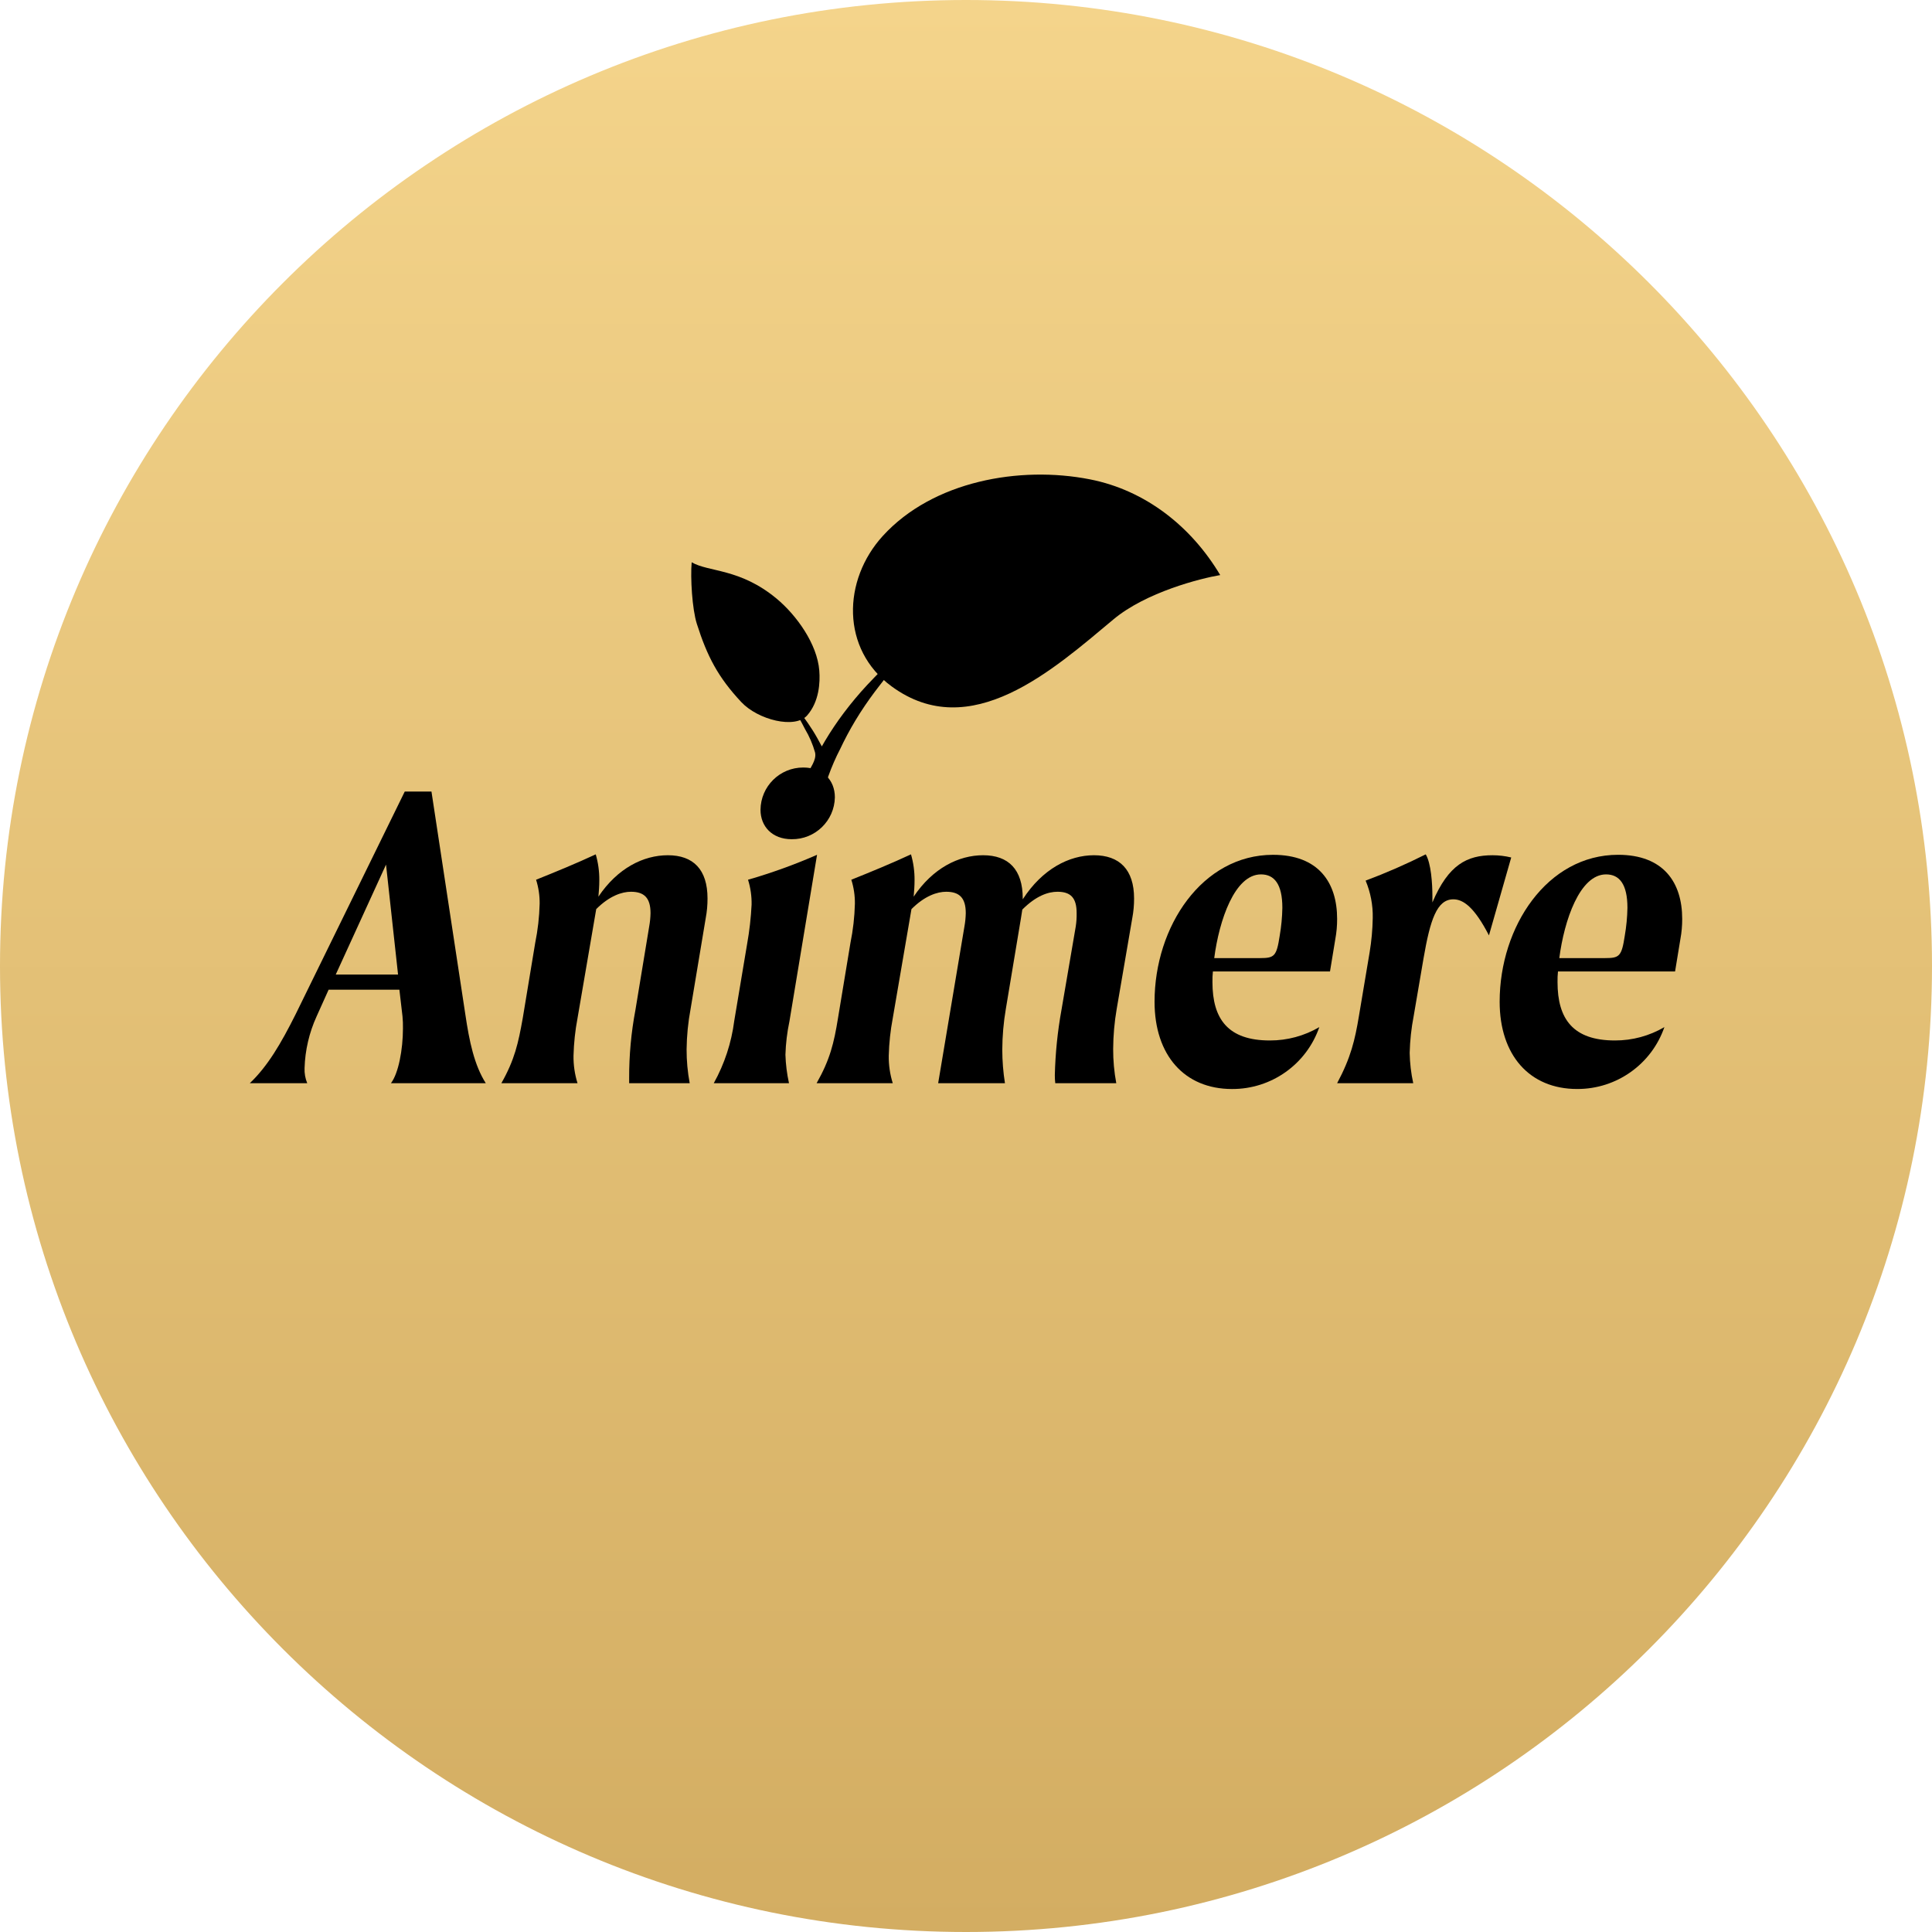
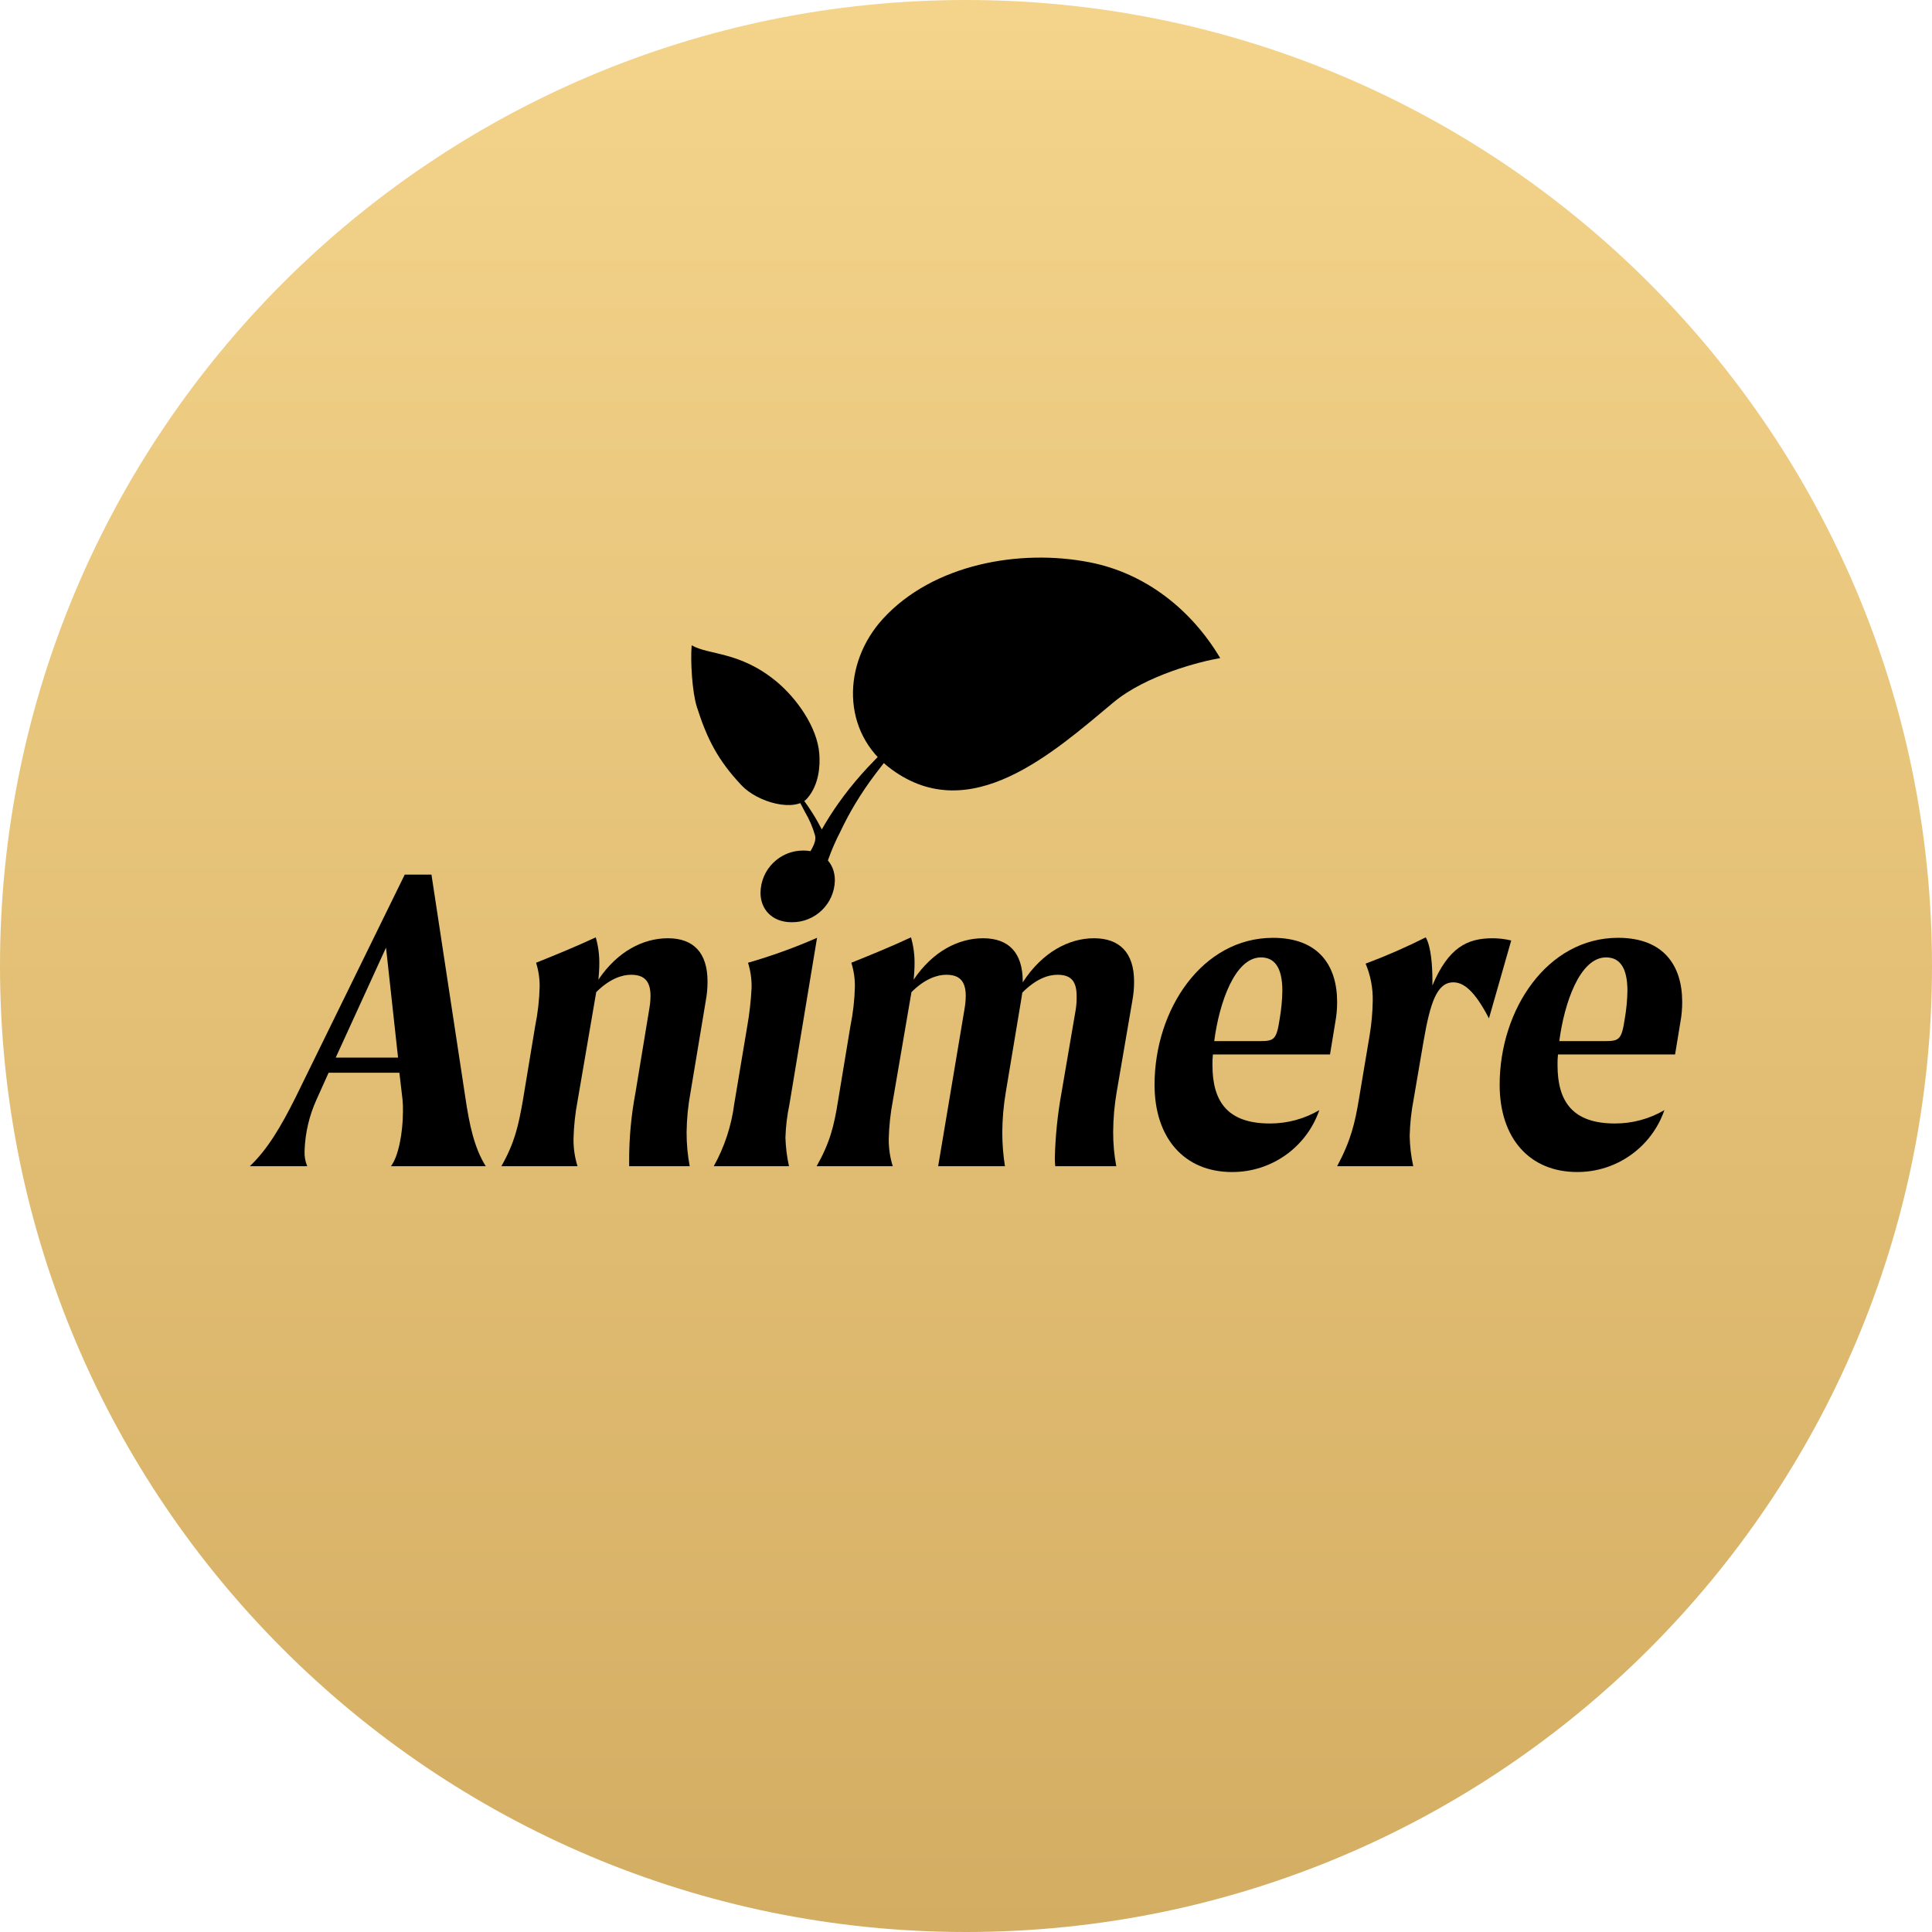
<svg xmlns="http://www.w3.org/2000/svg" viewBox="0 0 512 512">
  <defs>
    <linearGradient id="a" x1="256" y1="512" x2="256" gradientUnits="userSpaceOnUse">
      <stop offset="0" stop-color="#d3ad62" />
      <stop offset="0.999" stop-color="#f4d48b" />
    </linearGradient>
  </defs>
  <circle cx="256" cy="256" r="256" fill="url(#a)" />
-   <path d="M103.6,287.062c2.006-2.6,3.186-8.968,3.186-14.513a27.71,27.71,0,0,0-.118-3.186l-.826-7.08H87.085l-3.186,7.08a35.63,35.63,0,0,0-3.186,13.688,9.4,9.4,0,0,0,.708,4.011H66.2c4.72-4.483,8.26-10.5,12.154-18.289l28.909-59h7.08l8.968,59c1.062,7.2,2.359,13.451,5.427,18.289Zm1.888-28.79-3.186-29.145L88.973,258.272Z" />
-   <path d="M187.5,238.094a27.378,27.378,0,0,1-.472,5.192l-4.011,24.071a62.147,62.147,0,0,0-1.062,10.737,47.837,47.837,0,0,0,.825,8.968H166.733v-1.416a95.31,95.31,0,0,1,1.652-17.935l3.658-22.183a22.251,22.251,0,0,0,.354-3.54c0-4.012-1.652-5.664-5.192-5.664-2.36,0-5.664,1.062-9.2,4.6l-4.956,28.909a61.876,61.876,0,0,0-1.062,9.912,23.362,23.362,0,0,0,1.062,7.315H132.868c3.54-6.254,4.484-10.619,5.664-17.227l3.3-19.941a59.529,59.529,0,0,0,1.18-10.384,20.368,20.368,0,0,0-.944-6.372c5.31-2.124,10.738-4.365,15.811-6.725a23.976,23.976,0,0,1,.944,6.844c0,1.533-.118,3.067-.236,4.365,5.074-7.551,11.918-10.973,18.408-10.973C183.725,226.649,187.5,230.425,187.5,238.094Z" />
-   <path d="M194.582,270.543,198,250.13a82.353,82.353,0,0,0,1.18-10.384,20.832,20.832,0,0,0-.944-6.608,147.245,147.245,0,0,0,18.29-6.607l-7.316,44.13a50,50,0,0,0-1.062,8.849,40.9,40.9,0,0,0,.944,7.552H189.153A45.954,45.954,0,0,0,194.582,270.543Zm6.961-55.93A11.306,11.306,0,0,1,212.871,203.4c5.191,0,8.378,3.3,8.378,7.905A11.311,11.311,0,0,1,209.8,222.4C204.611,222.4,201.543,218.979,201.543,214.613Z" />
-   <path d="M300.542,238.094a27.3,27.3,0,0,1-.472,5.192l-4.13,24.071A64.693,64.693,0,0,0,295,277.976a48.187,48.187,0,0,0,.826,9.086H279.657a18,18,0,0,1-.118-2.124,112.181,112.181,0,0,1,1.77-17.344l3.776-22.066a20.466,20.466,0,0,0,.235-3.54c0-4.012-1.533-5.664-5.073-5.664-2.478,0-5.664,1.062-9.322,4.72l-.354,2.242-4.011,24.071a66.181,66.181,0,0,0-.945,10.856,57.171,57.171,0,0,0,.708,8.849h-17.7l6.962-41.534a22.352,22.352,0,0,0,.353-3.54c0-4.012-1.652-5.664-5.191-5.664-2.36,0-5.664,1.062-9.2,4.6l-4.956,28.909a61.876,61.876,0,0,0-1.062,9.912,23.362,23.362,0,0,0,1.062,7.315H216.411c3.54-6.254,4.6-10.619,5.664-17.227l3.3-19.941a59.529,59.529,0,0,0,1.18-10.384,20.368,20.368,0,0,0-.944-6.372c5.31-2.124,10.738-4.365,15.811-6.725a23.976,23.976,0,0,1,.944,6.844c0,1.533-.118,3.067-.236,4.365,5.074-7.551,11.918-10.973,18.407-10.973,6.727,0,10.5,3.776,10.5,11.445v.236c5.192-8.024,12.271-11.681,18.88-11.681C296.648,226.649,300.542,230.425,300.542,238.094Z" />
-   <path d="M354.352,243.522a28.585,28.585,0,0,1-.473,5.31l-1.415,8.614H321.431a22.547,22.547,0,0,0-.119,2.832c0,9.793,4.13,15.457,15.222,15.457a25.765,25.765,0,0,0,13.1-3.54A24.366,24.366,0,0,1,326.5,288.6c-12.625,0-20.531-8.967-20.531-23.127,0-19.941,12.626-38.938,31.387-38.938C349.4,226.531,354.352,233.846,354.352,243.522Zm-14.514-2.95c0-6.253-2.124-8.85-5.664-8.85-6.962,0-11.092,12.154-12.39,22.184h12.154c3.776,0,4.366-.472,5.192-5.9A48.464,48.464,0,0,0,339.838,240.572Z" />
-   <path d="M400.488,227.239l-5.9,20.649c-3.895-7.552-6.844-9.558-9.441-9.558-4.365,0-6.135,5.428-7.905,15.694l-2.6,15.221a59.141,59.141,0,0,0-1.062,9.794,40.988,40.988,0,0,0,.944,8.023H354.352c3.658-6.843,4.719-11.445,5.782-17.817l2.832-16.873a61.883,61.883,0,0,0,.825-9.086,24.282,24.282,0,0,0-1.888-9.912,161.847,161.847,0,0,0,15.93-6.961c1.416,2.36,1.77,7.669,1.77,11.209v1.534c4.248-10.029,9.2-12.507,15.929-12.507A21.13,21.13,0,0,1,400.488,227.239Z" />
-   <path d="M445.8,243.522a28.5,28.5,0,0,1-.473,5.31l-1.415,8.614H412.88a22.737,22.737,0,0,0-.118,2.832c0,9.793,4.13,15.457,15.221,15.457a25.765,25.765,0,0,0,13.1-3.54,24.365,24.365,0,0,1-23.128,16.4c-12.625,0-20.531-8.967-20.531-23.127,0-19.941,12.626-38.938,31.388-38.938C440.845,226.531,445.8,233.846,445.8,243.522Zm-14.514-2.95c0-6.253-2.124-8.85-5.664-8.85-6.962,0-11.092,12.154-12.39,22.184h12.154c3.776,0,4.366-.472,5.192-5.9A48.464,48.464,0,0,0,431.287,240.572Z" />
-   <path d="M246.928,165.939a28.077,28.077,0,0,0-4.715,3.19,69.062,69.062,0,0,0-5.905,5.586l-3.162,3.332-1.639,1.7c-.563.578-1.119,1.159-1.676,1.757a92.169,92.169,0,0,0-6.226,7.438,82.713,82.713,0,0,0-4.914,7.311c-.318.532-.618,1.051-.9,1.552-.326-.609-.724-1.344-1.183-2.171-3.06-5.51-7.25-10.005-10.8-15.211,2.515,4.177,5.357,8.472,7.526,12.781a26.061,26.061,0,0,1,2.672,6.224c.434,2.114-1.382,3.991-2.1,6.011-.376,1.079-1.963,3.711-1.127,4.815.548.718,2.315.42,3.049.186,1.948-.629,3.132-2.952,3.692-4.749a58.46,58.46,0,0,1,3.181-7.295c1.072-2.281,2.4-4.812,3.952-7.4a91.374,91.374,0,0,1,5.245-7.76c.472-.632.959-1.265,1.439-1.874l1.47-1.887,2.783-3.64a69.686,69.686,0,0,1,5.184-6.08,28.07,28.07,0,0,1,4.267-3.612,17.393,17.393,0,0,1,1.83-1.08A15.776,15.776,0,0,0,246.928,165.939Z" />
-   <path d="M183.3,149.009c-.36,4.107.125,12.4,1.371,16.32,2.74,8.606,5.6,14.125,11.775,20.723,4.446,4.742,14.259,7.186,17.455,3.548s3.473-8.759,3.221-11.879c-.556-7.066-6.028-14.679-11.319-19.082C196.05,150.551,187.823,151.655,183.3,149.009Z" />
-   <path d="M323.368,152.4c-7.633-12.828-19.769-22.478-34.542-25.371-18.614-3.657-41.606.466-54.856,14.98-10.725,11.751-11.147,30.043,2.347,39.911,20.872,15.262,42.726-4.387,58.751-17.771C303.712,156.928,318.13,153.285,323.368,152.4Z" />
+   <path d="M103.6,309.062c2.006-2.6,3.186-8.968,3.186-14.513a27.71,27.71,0,0,0-.118-3.186l-.826-7.08H87.085l-3.186,7.08a35.63,35.63,0,0,0-3.186,13.688,9.4,9.4,0,0,0,.708,4.011H66.2c4.72-4.483,8.26-10.5,12.154-18.289l28.909-59h7.08l8.968,59c1.062,7.2,2.359,13.451,5.427,18.289Zm1.888-28.79-3.186-29.145L88.973,280.272Z" />
+   <path d="M187.5,260.094a27.378,27.378,0,0,1-.472,5.192l-4.011,24.071a62.147,62.147,0,0,0-1.062,10.737,47.837,47.837,0,0,0,.825,8.968H166.733v-1.416a95.31,95.31,0,0,1,1.652-17.935l3.658-22.183a22.251,22.251,0,0,0,.354-3.54c0-4.012-1.652-5.664-5.192-5.664-2.36,0-5.664,1.062-9.2,4.6l-4.956,28.909a61.876,61.876,0,0,0-1.062,9.912,23.362,23.362,0,0,0,1.062,7.315H132.868c3.54-6.254,4.484-10.619,5.664-17.227l3.3-19.941a59.529,59.529,0,0,0,1.18-10.384,20.368,20.368,0,0,0-.944-6.372c5.31-2.124,10.738-4.365,15.811-6.725a23.976,23.976,0,0,1,.944,6.844c0,1.533-.118,3.067-.236,4.365,5.074-7.551,11.918-10.973,18.408-10.973C183.725,248.649,187.5,252.425,187.5,260.094Z" />
+   <path d="M194.582,292.543,198,272.13a82.353,82.353,0,0,0,1.18-10.384,20.832,20.832,0,0,0-.944-6.608,147.245,147.245,0,0,0,18.29-6.607l-7.316,44.13a50,50,0,0,0-1.062,8.849,40.9,40.9,0,0,0,.944,7.552H189.153A45.954,45.954,0,0,0,194.582,292.543Zm6.961-55.93A11.306,11.306,0,0,1,212.871,225.4c5.191,0,8.378,3.3,8.378,7.905A11.311,11.311,0,0,1,209.8,244.4C204.611,244.4,201.543,240.979,201.543,236.613Z" />
+   <path d="M300.542,260.094a27.3,27.3,0,0,1-.472,5.192l-4.13,24.071A64.693,64.693,0,0,0,295,299.976a48.187,48.187,0,0,0,.826,9.086H279.657a18,18,0,0,1-.118-2.124,112.181,112.181,0,0,1,1.77-17.344l3.776-22.066a20.466,20.466,0,0,0,.235-3.54c0-4.012-1.533-5.664-5.073-5.664-2.478,0-5.664,1.062-9.322,4.72l-.354,2.242-4.011,24.071a66.181,66.181,0,0,0-.945,10.856,57.171,57.171,0,0,0,.708,8.849h-17.7l6.962-41.534a22.352,22.352,0,0,0,.353-3.54c0-4.012-1.652-5.664-5.191-5.664-2.36,0-5.664,1.062-9.2,4.6l-4.956,28.909a61.876,61.876,0,0,0-1.062,9.912,23.362,23.362,0,0,0,1.062,7.315H216.411c3.54-6.254,4.6-10.619,5.664-17.227l3.3-19.941a59.529,59.529,0,0,0,1.18-10.384,20.368,20.368,0,0,0-.944-6.372c5.31-2.124,10.738-4.365,15.811-6.725a23.976,23.976,0,0,1,.944,6.844c0,1.533-.118,3.067-.236,4.365,5.074-7.551,11.918-10.973,18.407-10.973,6.727,0,10.5,3.776,10.5,11.445v.236c5.192-8.024,12.271-11.681,18.88-11.681C296.648,248.649,300.542,252.425,300.542,260.094Z" />
+   <path d="M354.352,265.522a28.585,28.585,0,0,1-.473,5.31l-1.415,8.614H321.431a22.547,22.547,0,0,0-.119,2.832c0,9.793,4.13,15.457,15.222,15.457a25.765,25.765,0,0,0,13.1-3.54A24.366,24.366,0,0,1,326.5,310.6c-12.625,0-20.531-8.967-20.531-23.127,0-19.941,12.626-38.938,31.387-38.938C349.4,248.531,354.352,255.846,354.352,265.522Zm-14.514-2.95c0-6.253-2.124-8.85-5.664-8.85-6.962,0-11.092,12.154-12.39,22.184h12.153c3.777,0,4.367-.472,5.193-5.9A48.464,48.464,0,0,0,339.838,262.572Z" />
+   <path d="M400.488,249.239l-5.9,20.649c-3.895-7.552-6.844-9.558-9.441-9.558-4.365,0-6.135,5.428-7.905,15.694l-2.6,15.221a59.141,59.141,0,0,0-1.062,9.794,40.988,40.988,0,0,0,.944,8.023H354.352c3.658-6.843,4.719-11.445,5.782-17.817l2.832-16.873a62.021,62.021,0,0,0,.825-9.086,24.282,24.282,0,0,0-1.888-9.912,161.847,161.847,0,0,0,15.93-6.961c1.416,2.36,1.77,7.669,1.77,11.209v1.534c4.248-10.029,9.2-12.507,15.929-12.507A21.13,21.13,0,0,1,400.488,249.239Z" />
+   <path d="M445.8,265.522a28.5,28.5,0,0,1-.473,5.31l-1.415,8.614H412.88a22.737,22.737,0,0,0-.118,2.832c0,9.793,4.13,15.457,15.221,15.457a25.765,25.765,0,0,0,13.1-3.54,24.365,24.365,0,0,1-23.128,16.4c-12.625,0-20.531-8.967-20.531-23.127,0-19.941,12.626-38.938,31.388-38.938C440.845,248.531,445.8,255.846,445.8,265.522Zm-14.514-2.95c0-6.253-2.124-8.85-5.664-8.85-6.962,0-11.092,12.154-12.39,22.184h12.154c3.776,0,4.366-.472,5.192-5.9A48.464,48.464,0,0,0,431.287,262.572Z" />
+   <path d="M246.928,187.939a28.077,28.077,0,0,0-4.715,3.19,69.062,69.062,0,0,0-5.905,5.586l-3.162,3.332-1.639,1.7c-.563.578-1.119,1.159-1.676,1.757a92.169,92.169,0,0,0-6.226,7.438,82.713,82.713,0,0,0-4.914,7.311c-.318.532-.618,1.051-.9,1.552-.326-.609-.724-1.344-1.183-2.171-3.06-5.51-7.25-10.005-10.8-15.211,2.515,4.177,5.357,8.472,7.526,12.781a26.061,26.061,0,0,1,2.672,6.224c.434,2.114-1.382,3.991-2.1,6.011-.376,1.079-1.963,3.711-1.127,4.815.548.718,2.315.42,3.049.186,1.948-.629,3.132-2.952,3.692-4.749a58.46,58.46,0,0,1,3.181-7.295c1.072-2.281,2.4-4.812,3.952-7.4a91.374,91.374,0,0,1,5.245-7.76c.472-.632.959-1.265,1.439-1.874l1.47-1.887,2.783-3.64a69.686,69.686,0,0,1,5.184-6.08,28.07,28.07,0,0,1,4.267-3.612,17.393,17.393,0,0,1,1.83-1.08A15.776,15.776,0,0,0,246.928,187.939Z" />
+   <path d="M183.3,171.009c-.36,4.107.125,12.4,1.371,16.32,2.74,8.606,5.6,14.125,11.775,20.723,4.446,4.742,14.259,7.186,17.455,3.548s3.473-8.759,3.221-11.879c-.556-7.066-6.028-14.679-11.319-19.082C196.05,172.551,187.823,173.655,183.3,171.009Z" />
+   <path d="M323.368,174.4c-7.633-12.828-19.769-22.478-34.542-25.371-18.614-3.657-41.606.466-54.856,14.98-10.725,11.751-11.147,30.043,2.347,39.911,20.872,15.262,42.726-4.387,58.751-17.771C303.712,178.928,318.13,175.285,323.368,174.4Z" />
</svg>
